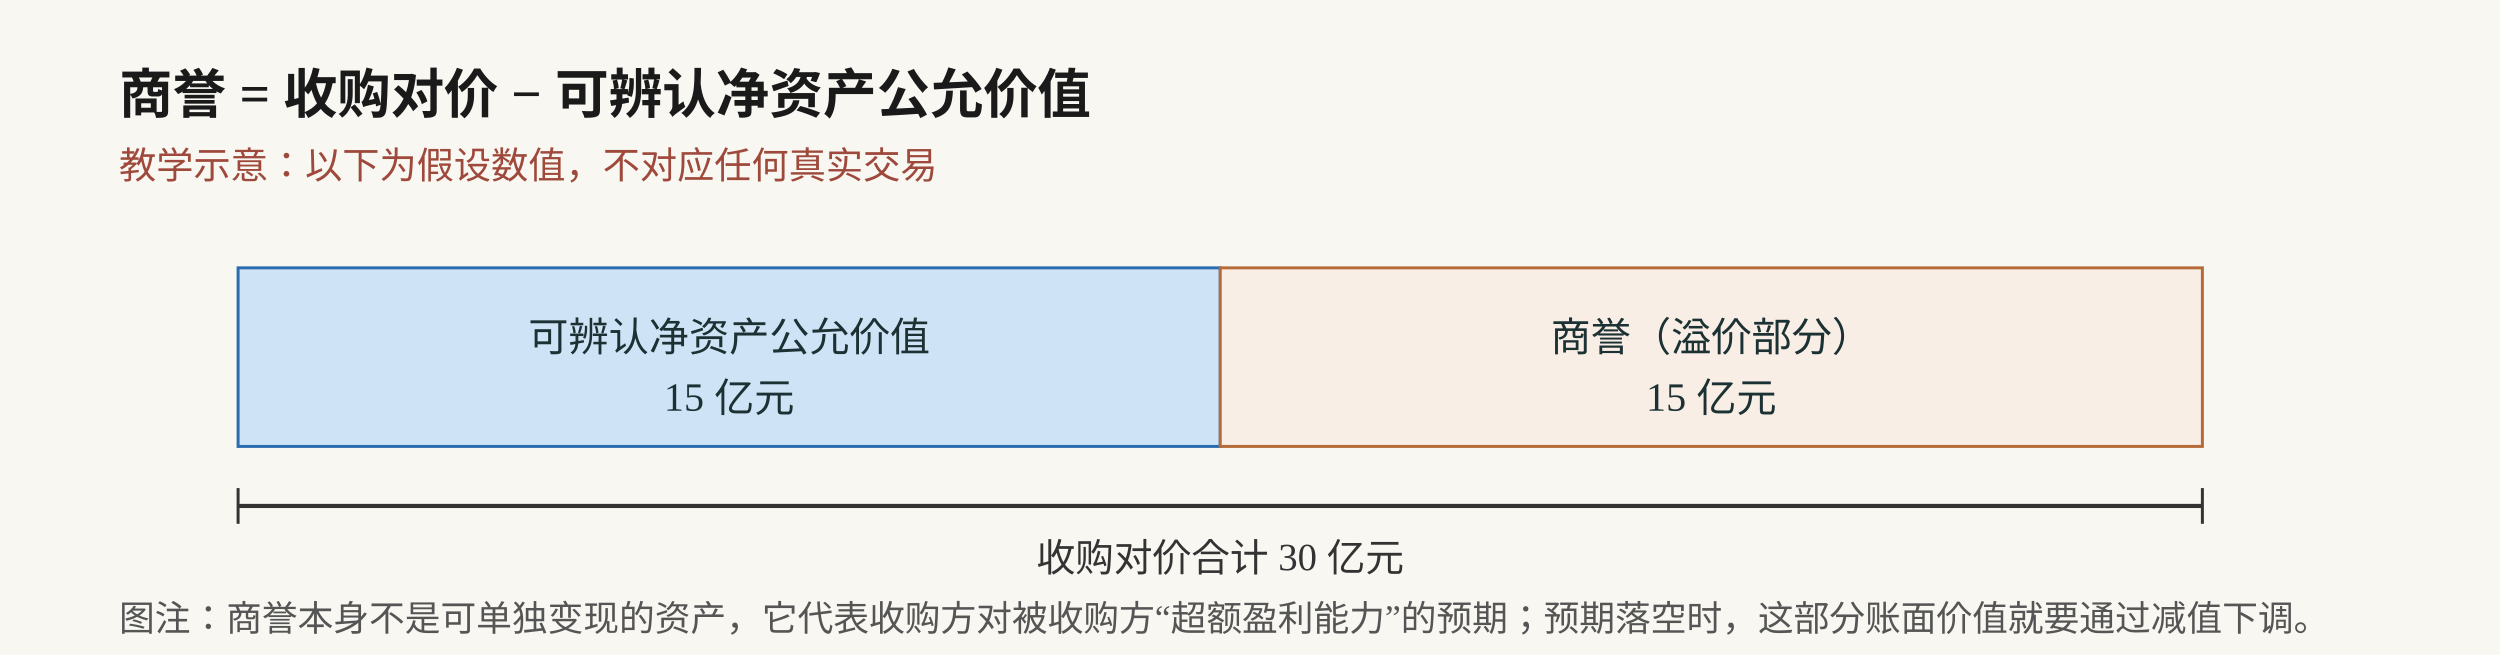
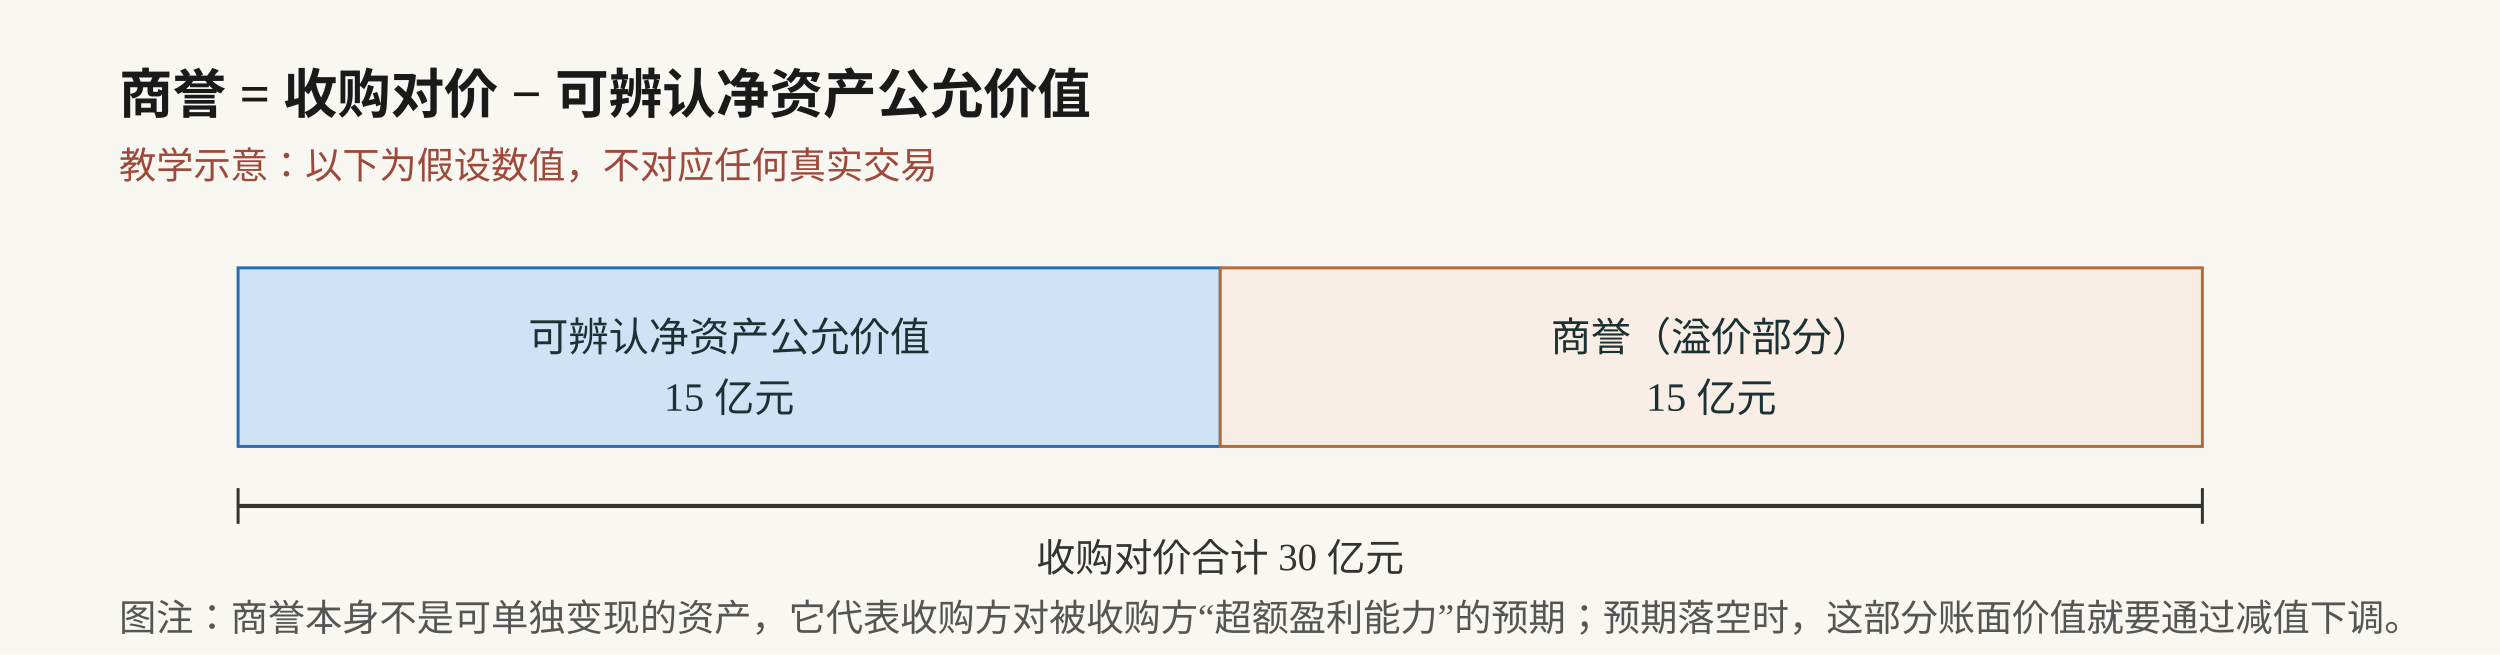
<svg xmlns="http://www.w3.org/2000/svg" viewBox="0 0 840 220" role="img" aria-labelledby="t22f d22f">
  <rect x="0" y="0" width="840" height="220" fill="#f8f7f2" />
  <text x="40" y="38" font-size="18" font-weight="700" fill="#1a1a1a">商誉 = 收购对价 − 可辨认净资产公允价值</text>
  <text x="40" y="60" font-size="12.5" fill="#9e493b">教学示意：以下为假设数值，不对应任何真实交易</text>
  <rect x="80" y="90" width="330" height="60" fill="#cfe3f6" stroke="#2b6cb0" />
  <text x="245" y="118" font-size="13.5" fill="#1c3133" text-anchor="middle">可辨认净资产公允价值</text>
  <text x="245" y="138" font-size="13.5" fill="#1c3133" text-anchor="middle">15 亿元</text>
  <rect x="410" y="90" width="330" height="60" fill="#f9eee5" stroke="#b66a38" />
  <text x="575" y="118" font-size="13.5" fill="#1c3133" text-anchor="middle">商誉（溢价部分）</text>
  <text x="575" y="138" font-size="13.5" fill="#1c3133" text-anchor="middle">15 亿元</text>
  <line x1="80" y1="170" x2="740" y2="170" stroke="#333" stroke-width="1.4" />
  <line x1="80" y1="164" x2="80" y2="176" stroke="#333" />
  <line x1="740" y1="164" x2="740" y2="176" stroke="#333" />
  <text x="410" y="192" font-size="13" fill="#333" text-anchor="middle">收购对价合计 30 亿元</text>
-   <text x="40" y="212" font-size="12" fill="#555">图注：商誉本身不是可单独变现的资产，它代表收购方对被收购方“超额盈利能力”的预期；预期落空时，这部分账面价值就要通过减值下调。</text>
+   <text x="40" y="212" font-size="12.5" fill="#555">图注：商誉本身不是可单独变现的资产，它代表收购方对被收购方“超额盈利能力”的预期；预期落空时，这部分账面价值就要通过减值下调。</text>
</svg>
